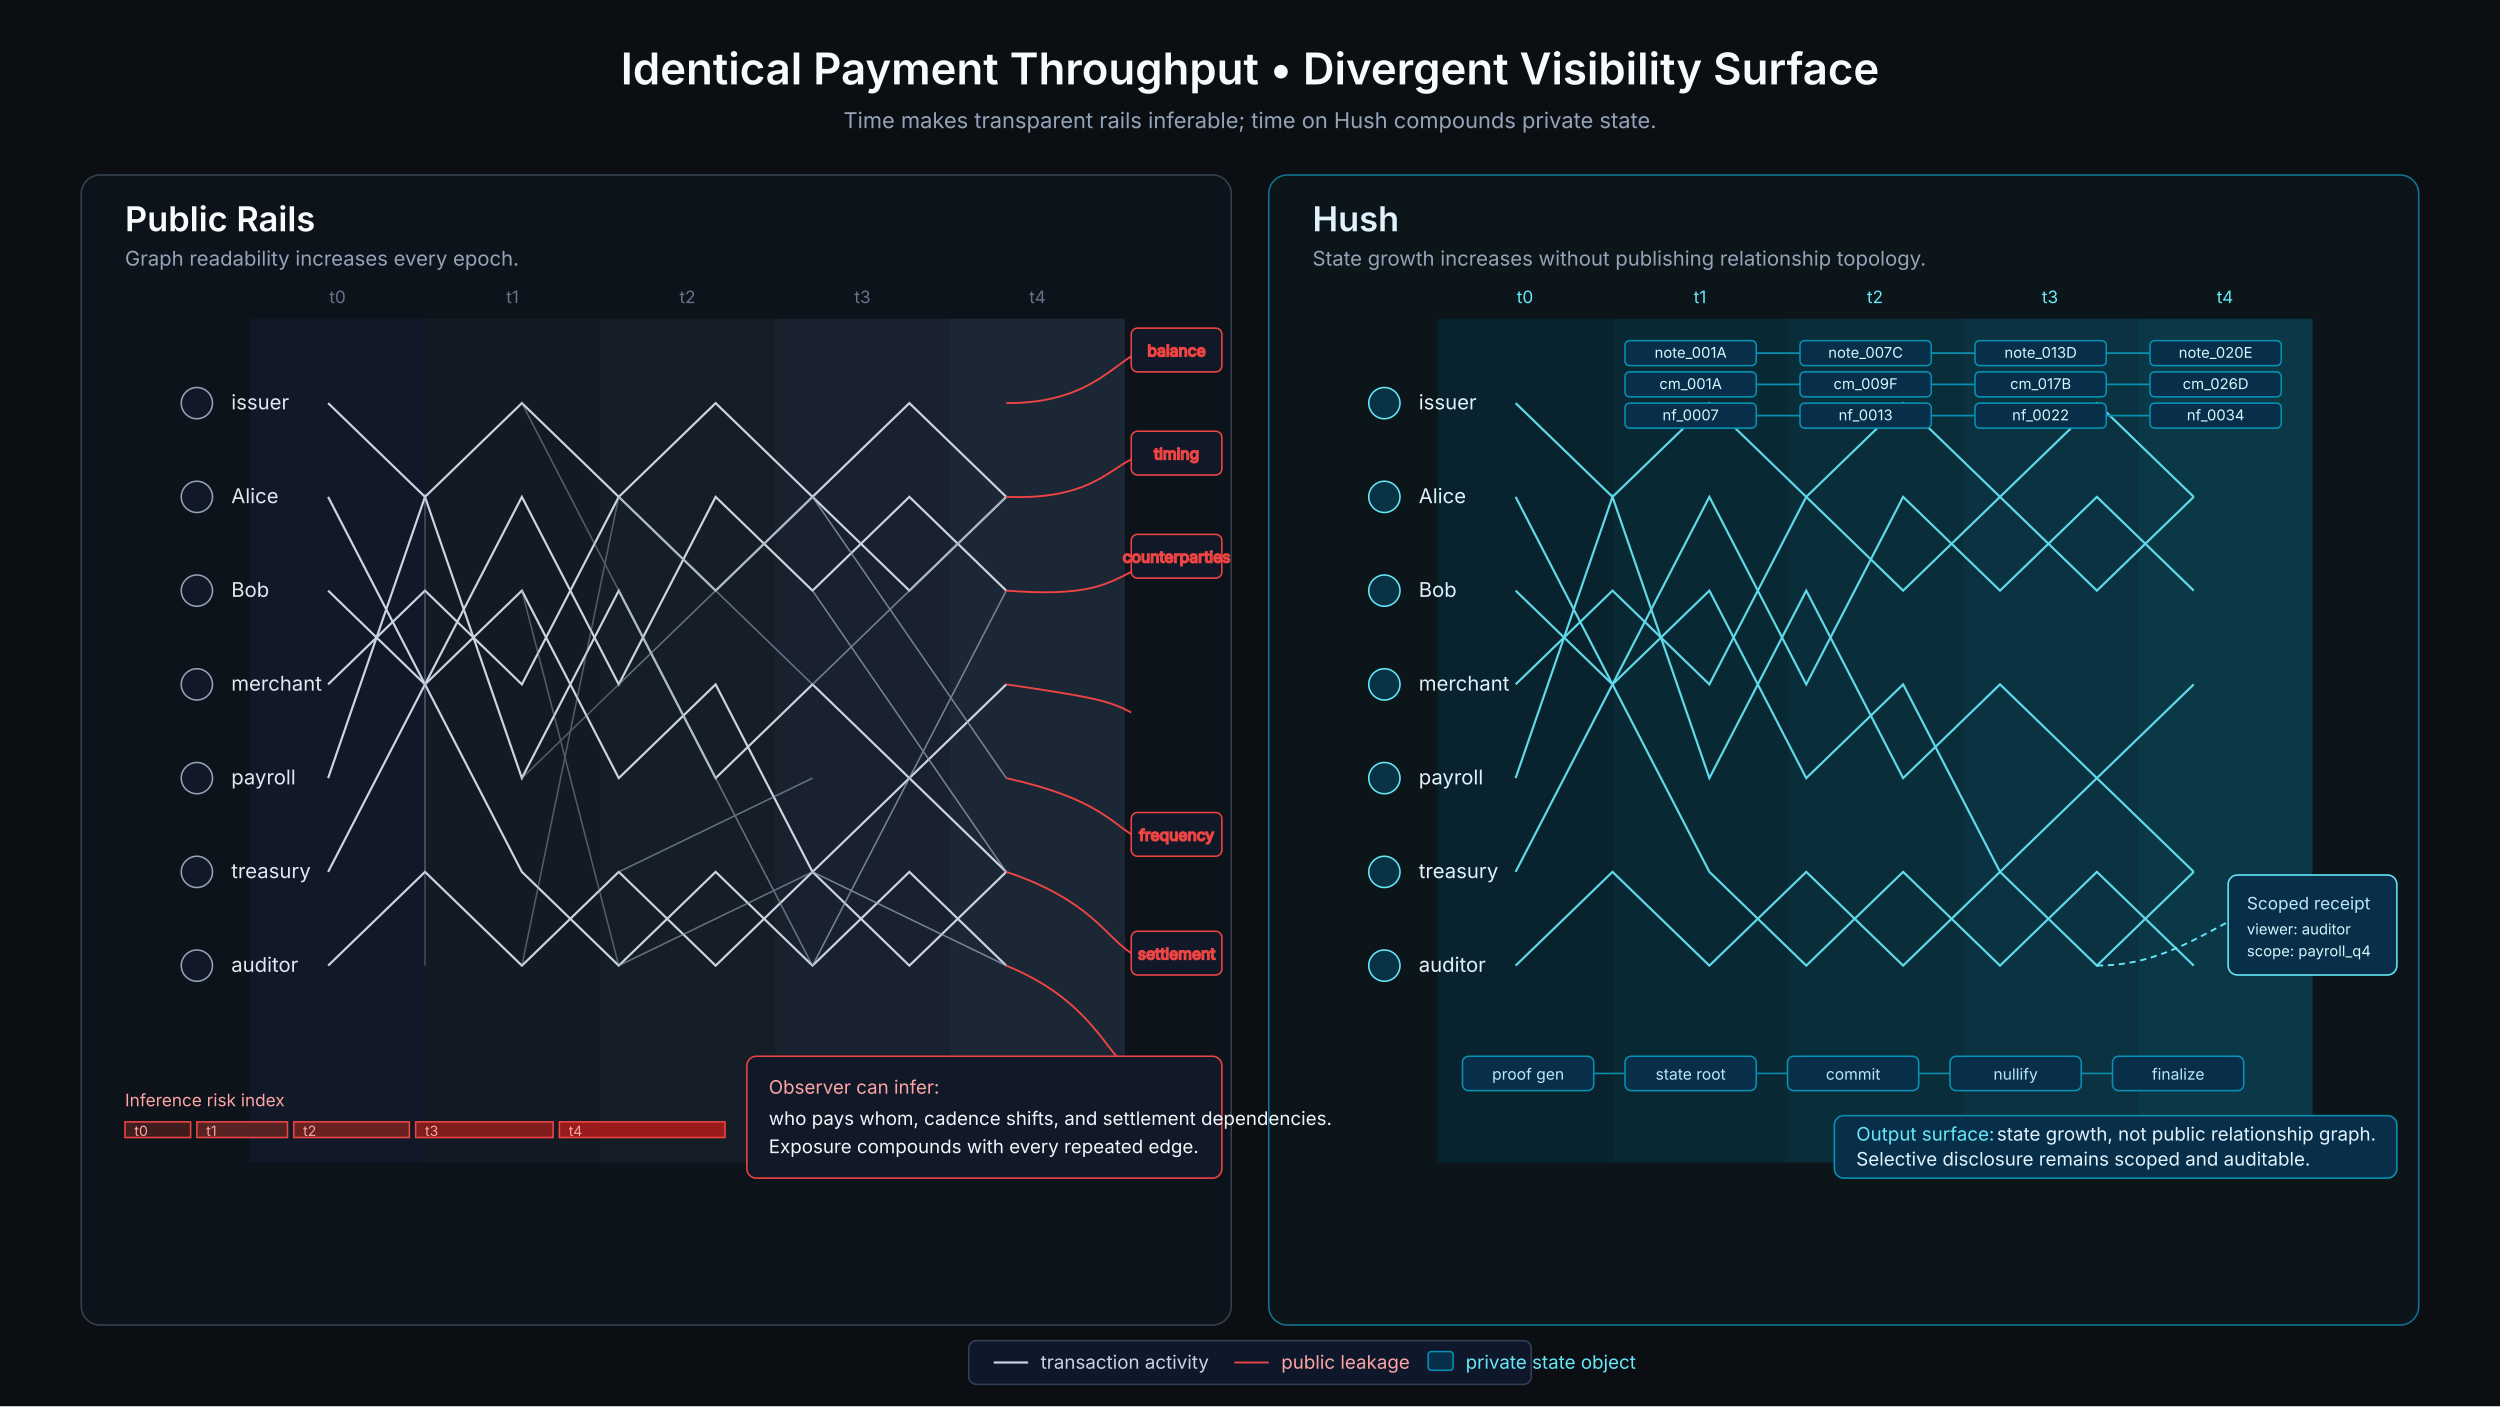
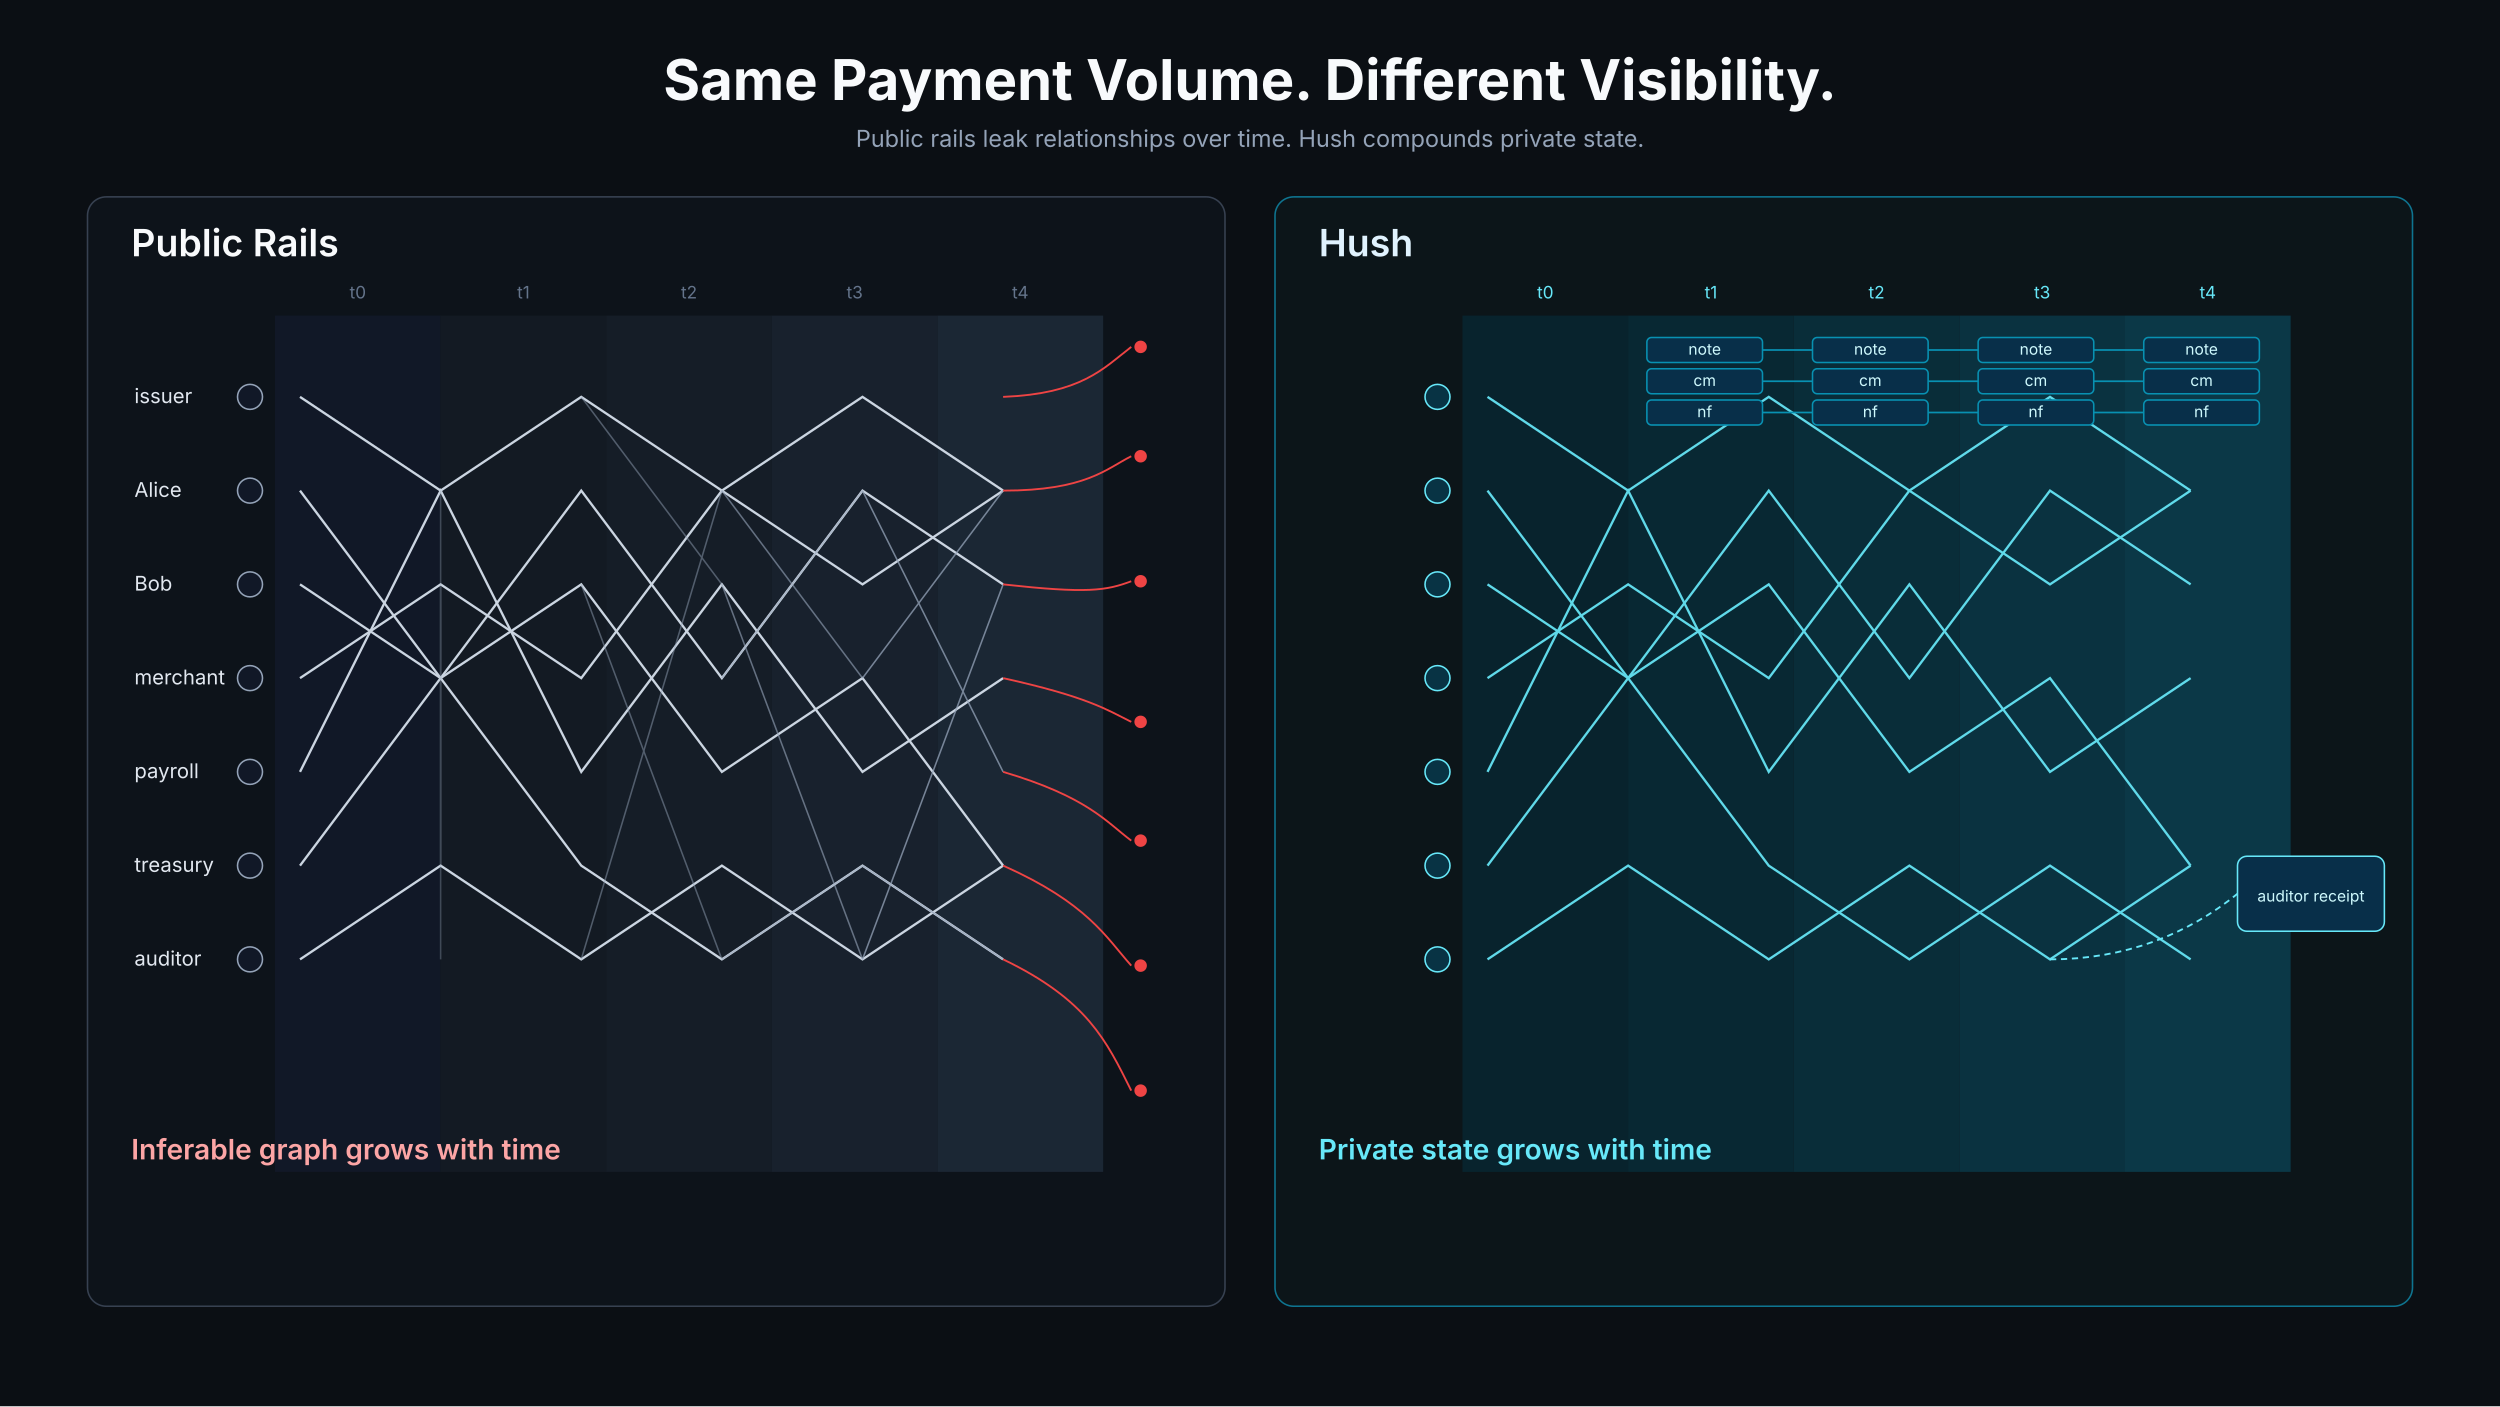
<svg xmlns="http://www.w3.org/2000/svg" width="1600" height="900" viewBox="0 0 1600 900" fill="none">
  <g id="canvas">
-     <rect x="0" y="0" width="1600" height="900" fill="#0B0F14" />
+     <rect width="1600" height="900" fill="#0B0F14" />
  </g>
  <g id="header">
-     <text x="800" y="54" text-anchor="middle" font-family="Inter, Arial, sans-serif" font-size="28" font-weight="600" fill="#F8FAFC">Identical Payment Throughput • Divergent Visibility Surface</text>
-     <text x="800" y="82" text-anchor="middle" font-family="Inter, Arial, sans-serif" font-size="14" fill="#94A3B8">Time makes transparent rails inferable; time on Hush compounds private state.</text>
+     <text x="800" y="64" text-anchor="middle" font-family="Inter, Arial, sans-serif" font-size="36" font-weight="700" fill="#F8FAFC">Same Payment Volume. Different Visibility.</text>
+     <text x="800" y="94" text-anchor="middle" font-family="Inter, Arial, sans-serif" font-size="15" fill="#94A3B8">Public rails leak relationships over time. Hush compounds private state.</text>
  </g>
  <g id="panels">
-     <rect x="52" y="112" width="736" height="736" rx="12" fill="#0D131A" stroke="#374151" />
-     <rect x="812" y="112" width="736" height="736" rx="12" fill="#0C1519" stroke="#0E7490" />
-     <text x="80" y="148" font-family="Inter, Arial, sans-serif" font-size="22" font-weight="600" fill="#F8FAFC">Public Rails</text>
-     <text x="80" y="170" font-family="Inter, Arial, sans-serif" font-size="13" fill="#94A3B8">Graph readability increases every epoch.</text>
-     <text x="840" y="148" font-family="Inter, Arial, sans-serif" font-size="22" font-weight="600" fill="#E0F2FE">Hush</text>
-     <text x="840" y="170" font-family="Inter, Arial, sans-serif" font-size="13" fill="#94A3B8">State growth increases without publishing relationship topology.</text>
+     <rect x="56" y="126" width="728" height="710" rx="12" fill="#0D131A" stroke="#374151" />
+     <rect x="816" y="126" width="728" height="710" rx="12" fill="#0C1519" stroke="#0E7490" />
+     <text x="84" y="164" font-family="Inter, Arial, sans-serif" font-size="24" font-weight="600" fill="#F8FAFC">Public Rails</text>
+     <text x="844" y="164" font-family="Inter, Arial, sans-serif" font-size="24" font-weight="600" fill="#E0F2FE">Hush</text>
  </g>
-   <g id="temporal-rails">
-     <g id="left-epochs">
-       <rect x="160" y="204" width="112" height="540" fill="#111827" />
-       <rect x="272" y="204" width="112" height="540" fill="#131A23" />
-       <rect x="384" y="204" width="112" height="540" fill="#151D27" />
-       <rect x="496" y="204" width="112" height="540" fill="#18212D" />
-       <rect x="608" y="204" width="112" height="540" fill="#1B2734" />
-       <text x="216" y="194" text-anchor="middle" font-family="Inter, Arial, sans-serif" font-size="11" fill="#64748B">t0</text>
-       <text x="328" y="194" text-anchor="middle" font-family="Inter, Arial, sans-serif" font-size="11" fill="#64748B">t1</text>
-       <text x="440" y="194" text-anchor="middle" font-family="Inter, Arial, sans-serif" font-size="11" fill="#64748B">t2</text>
-       <text x="552" y="194" text-anchor="middle" font-family="Inter, Arial, sans-serif" font-size="11" fill="#64748B">t3</text>
-       <text x="664" y="194" text-anchor="middle" font-family="Inter, Arial, sans-serif" font-size="11" fill="#64748B">t4</text>
+   <g id="timelines" font-family="Inter, Arial, sans-serif" font-size="11">
+     <g id="left-time">
+       <rect x="176" y="202" width="106" height="548" fill="#111827" />
+       <rect x="282" y="202" width="106" height="548" fill="#131A23" />
+       <rect x="388" y="202" width="106" height="548" fill="#151D27" />
+       <rect x="494" y="202" width="106" height="548" fill="#18212D" />
+       <rect x="600" y="202" width="106" height="548" fill="#1B2734" />
+       <text x="229" y="191" text-anchor="middle" fill="#64748B">t0</text>
+       <text x="335" y="191" text-anchor="middle" fill="#64748B">t1</text>
+       <text x="441" y="191" text-anchor="middle" fill="#64748B">t2</text>
+       <text x="547" y="191" text-anchor="middle" fill="#64748B">t3</text>
+       <text x="653" y="191" text-anchor="middle" fill="#64748B">t4</text>
    </g>
-     <g id="right-epochs">
-       <rect x="920" y="204" width="112" height="540" fill="#08232D" />
-       <rect x="1032" y="204" width="112" height="540" fill="#082833" />
-       <rect x="1144" y="204" width="112" height="540" fill="#092D39" />
-       <rect x="1256" y="204" width="112" height="540" fill="#0A3240" />
-       <rect x="1368" y="204" width="112" height="540" fill="#0B3847" />
-       <text x="976" y="194" text-anchor="middle" font-family="Inter, Arial, sans-serif" font-size="11" fill="#67E8F9">t0</text>
-       <text x="1088" y="194" text-anchor="middle" font-family="Inter, Arial, sans-serif" font-size="11" fill="#67E8F9">t1</text>
-       <text x="1200" y="194" text-anchor="middle" font-family="Inter, Arial, sans-serif" font-size="11" fill="#67E8F9">t2</text>
-       <text x="1312" y="194" text-anchor="middle" font-family="Inter, Arial, sans-serif" font-size="11" fill="#67E8F9">t3</text>
-       <text x="1424" y="194" text-anchor="middle" font-family="Inter, Arial, sans-serif" font-size="11" fill="#67E8F9">t4</text>
+     <g id="right-time">
+       <rect x="936" y="202" width="106" height="548" fill="#08232D" />
+       <rect x="1042" y="202" width="106" height="548" fill="#082833" />
+       <rect x="1148" y="202" width="106" height="548" fill="#092D39" />
+       <rect x="1254" y="202" width="106" height="548" fill="#0A3240" />
+       <rect x="1360" y="202" width="106" height="548" fill="#0B3847" />
+       <text x="989" y="191" text-anchor="middle" fill="#67E8F9">t0</text>
+       <text x="1095" y="191" text-anchor="middle" fill="#67E8F9">t1</text>
+       <text x="1201" y="191" text-anchor="middle" fill="#67E8F9">t2</text>
+       <text x="1307" y="191" text-anchor="middle" fill="#67E8F9">t3</text>
+       <text x="1413" y="191" text-anchor="middle" fill="#67E8F9">t4</text>
    </g>
  </g>
-   <g id="actors">
-     <g id="left-actors" font-family="Inter, Arial, sans-serif" font-size="13" fill="#E2E8F0">
-       <circle cx="126" cy="258" r="10" fill="#111827" stroke="#94A3B8" />
-       <text x="148" y="262">issuer</text>
-       <circle cx="126" cy="318" r="10" fill="#111827" stroke="#94A3B8" />
-       <text x="148" y="322">Alice</text>
-       <circle cx="126" cy="378" r="10" fill="#111827" stroke="#94A3B8" />
-       <text x="148" y="382">Bob</text>
-       <circle cx="126" cy="438" r="10" fill="#111827" stroke="#94A3B8" />
-       <text x="148" y="442">merchant</text>
-       <circle cx="126" cy="498" r="10" fill="#111827" stroke="#94A3B8" />
-       <text x="148" y="502">payroll</text>
-       <circle cx="126" cy="558" r="10" fill="#111827" stroke="#94A3B8" />
-       <text x="148" y="562">treasury</text>
-       <circle cx="126" cy="618" r="10" fill="#111827" stroke="#94A3B8" />
-       <text x="148" y="622">auditor</text>
+   <g id="actor-rows" font-family="Inter, Arial, sans-serif" font-size="13" fill="#E2E8F0">
+     <g id="labels">
+       <text x="86" y="258">issuer</text>
+       <text x="86" y="318">Alice</text>
+       <text x="86" y="378">Bob</text>
+       <text x="86" y="438">merchant</text>
+       <text x="86" y="498">payroll</text>
+       <text x="86" y="558">treasury</text>
+       <text x="86" y="618">auditor</text>
    </g>
-     <g id="right-actors" font-family="Inter, Arial, sans-serif" font-size="13" fill="#E0F2FE">
-       <circle cx="886" cy="258" r="10" fill="#083344" stroke="#67E8F9" />
-       <text x="908" y="262">issuer</text>
-       <circle cx="886" cy="318" r="10" fill="#083344" stroke="#67E8F9" />
-       <text x="908" y="322">Alice</text>
-       <circle cx="886" cy="378" r="10" fill="#083344" stroke="#67E8F9" />
-       <text x="908" y="382">Bob</text>
-       <circle cx="886" cy="438" r="10" fill="#083344" stroke="#67E8F9" />
-       <text x="908" y="442">merchant</text>
-       <circle cx="886" cy="498" r="10" fill="#083344" stroke="#67E8F9" />
-       <text x="908" y="502">payroll</text>
-       <circle cx="886" cy="558" r="10" fill="#083344" stroke="#67E8F9" />
-       <text x="908" y="562">treasury</text>
-       <circle cx="886" cy="618" r="10" fill="#083344" stroke="#67E8F9" />
-       <text x="908" y="622">auditor</text>
+     <g id="left-nodes" stroke="#94A3B8" fill="#111827">
+       <circle cx="160" cy="254" r="8" />
+       <circle cx="160" cy="314" r="8" />
+       <circle cx="160" cy="374" r="8" />
+       <circle cx="160" cy="434" r="8" />
+       <circle cx="160" cy="494" r="8" />
+       <circle cx="160" cy="554" r="8" />
+       <circle cx="160" cy="614" r="8" />
+     </g>
+     <g id="right-nodes" stroke="#67E8F9" fill="#083344">
+       <circle cx="920" cy="254" r="8" />
+       <circle cx="920" cy="314" r="8" />
+       <circle cx="920" cy="374" r="8" />
+       <circle cx="920" cy="434" r="8" />
+       <circle cx="920" cy="494" r="8" />
+       <circle cx="920" cy="554" r="8" />
+       <circle cx="920" cy="614" r="8" />
    </g>
  </g>
  <g id="public-rails-side">
-     <g id="public-transaction-volume" stroke="#CBD5E1" stroke-width="1.4">
-       <path d="M210 258 L272 318 L334 258 L396 318 L458 258 L520 318 L582 258 L644 318" />
-       <path d="M210 318 L272 438 L334 378 L396 498 L458 438 L520 558 L582 498 L644 558" />
-       <path d="M210 378 L272 438 L334 558 L396 618 L458 558 L520 618 L582 558 L644 618" />
-       <path d="M210 438 L272 378 L334 438 L396 318 L458 378 L520 318 L582 378 L644 318" />
-       <path d="M210 498 L272 318 L334 498 L396 378 L458 498 L520 438 L582 498 L644 438" />
-       <path d="M210 558 L272 438 L334 318 L396 438 L458 318 L520 378 L582 318 L644 378" />
-       <path d="M210 618 L272 558 L334 618 L396 558 L458 618 L520 558 L582 618 L644 558" />
+     <g id="public-transaction-volume" stroke="#CBD5E1" stroke-width="1.5">
+       <path d="M192 254 L282 314 L372 254 L462 314 L552 254 L642 314" />
+       <path d="M192 314 L282 434 L372 374 L462 494 L552 434 L642 554" />
+       <path d="M192 374 L282 434 L372 554 L462 614 L552 554 L642 614" />
+       <path d="M192 434 L282 374 L372 434 L462 314 L552 374 L642 314" />
+       <path d="M192 494 L282 314 L372 494 L462 374 L552 494 L642 434" />
+       <path d="M192 554 L282 434 L372 314 L462 434 L552 314 L642 374" />
+       <path d="M192 614 L282 554 L372 614 L462 554 L552 614 L642 554" />
    </g>
-     <g id="public-relationship-accumulation" stroke="#94A3B8" stroke-width="1">
-       <g id="epoch-t1-links" opacity="0.38">
-         <line x1="272" y1="318" x2="272" y2="438" />
-         <line x1="272" y1="438" x2="272" y2="558" />
-         <line x1="272" y1="378" x2="272" y2="618" />
+     <g id="public-graph-density" stroke="#94A3B8" stroke-width="1">
+       <g id="d1" opacity="0.35">
+         <line x1="282" y1="314" x2="282" y2="554" />
+         <line x1="282" y1="374" x2="282" y2="614" />
      </g>
-       <g id="epoch-t2-links" opacity="0.48">
-         <line x1="334" y1="258" x2="396" y2="378" />
-         <line x1="334" y1="378" x2="396" y2="618" />
-         <line x1="334" y1="498" x2="396" y2="438" />
-         <line x1="334" y1="618" x2="396" y2="318" />
+       <g id="d2" opacity="0.48">
+         <line x1="372" y1="254" x2="462" y2="374" />
+         <line x1="372" y1="374" x2="462" y2="614" />
+         <line x1="372" y1="614" x2="462" y2="314" />
      </g>
-       <g id="epoch-t3-links" opacity="0.62">
-         <line x1="396" y1="318" x2="520" y2="438" />
-         <line x1="396" y1="438" x2="520" y2="318" />
-         <line x1="396" y1="558" x2="520" y2="498" />
-         <line x1="396" y1="618" x2="520" y2="558" />
-         <line x1="396" y1="378" x2="520" y2="618" />
+       <g id="d3" opacity="0.62">
+         <line x1="462" y1="314" x2="552" y2="434" />
+         <line x1="462" y1="434" x2="552" y2="314" />
+         <line x1="462" y1="614" x2="552" y2="554" />
+         <line x1="462" y1="374" x2="552" y2="614" />
      </g>
-       <g id="epoch-t4-links" opacity="0.74">
-         <line x1="520" y1="318" x2="644" y2="498" />
-         <line x1="520" y1="438" x2="644" y2="318" />
-         <line x1="520" y1="558" x2="644" y2="618" />
-         <line x1="520" y1="378" x2="644" y2="558" />
-         <line x1="520" y1="618" x2="644" y2="378" />
+       <g id="d4" opacity="0.76">
+         <line x1="552" y1="314" x2="642" y2="494" />
+         <line x1="552" y1="434" x2="642" y2="314" />
+         <line x1="552" y1="554" x2="642" y2="614" />
+         <line x1="552" y1="614" x2="642" y2="374" />
      </g>
    </g>
    <g id="metadata-leakage" stroke="#EF4444" stroke-width="1.2">
-       <path d="M644 258 C690 258, 706 240, 724 228" />
-       <path d="M644 318 C695 320, 708 302, 724 294" />
-       <path d="M644 378 C696 382, 708 374, 724 366" />
-       <path d="M644 438 C698 446, 709 448, 724 456" />
-       <path d="M644 498 C698 510, 709 524, 724 534" />
-       <path d="M644 558 C698 576, 708 600, 724 610" />
-       <path d="M644 618 C698 640, 708 674, 724 686" />
+       <path d="M642 254 C692 252,706 236,724 222" />
+       <path d="M642 314 C695 314,708 300,724 292" />
+       <path d="M642 374 C696 380,708 378,724 372" />
+       <path d="M642 434 C696 446,708 454,724 462" />
+       <path d="M642 494 C696 510,708 526,724 538" />
+       <path d="M642 554 C696 578,708 600,724 618" />
+       <path d="M642 614 C696 640,708 666,724 698" />
    </g>
-     <g id="metadata-boxes" fill="#111827" stroke="#EF4444" font-family="Inter, Arial, sans-serif" font-size="10" fill-opacity="1">
-       <rect x="724" y="210" width="58" height="28" rx="4" />
-       <text x="753" y="228" text-anchor="middle" fill="#FECACA">balance</text>
-       <rect x="724" y="276" width="58" height="28" rx="4" />
-       <text x="753" y="294" text-anchor="middle" fill="#FECACA">timing</text>
-       <rect x="724" y="342" width="58" height="28" rx="4" />
-       <text x="753" y="360" text-anchor="middle" fill="#FECACA">counterparties</text>
-       <rect x="724" y="520" width="58" height="28" rx="4" />
-       <text x="753" y="538" text-anchor="middle" fill="#FECACA">frequency</text>
-       <rect x="724" y="596" width="58" height="28" rx="4" />
-       <text x="753" y="614" text-anchor="middle" fill="#FECACA">settlement</text>
+     <g id="leak-points" fill="#EF4444">
+       <circle cx="730" cy="222" r="4" />
+       <circle cx="730" cy="292" r="4" />
+       <circle cx="730" cy="372" r="4" />
+       <circle cx="730" cy="462" r="4" />
+       <circle cx="730" cy="538" r="4" />
+       <circle cx="730" cy="618" r="4" />
+       <circle cx="730" cy="698" r="4" />
    </g>
-     <g id="inference-risk-index" font-family="Inter, Arial, sans-serif">
-       <text x="80" y="708" font-size="11" fill="#FCA5A5">Inference risk index</text>
-       <rect x="80" y="718" width="42" height="10" fill="#3F1D1D" stroke="#EF4444" />
-       <text x="86" y="727" font-size="9" fill="#FCA5A5">t0</text>
-       <rect x="126" y="718" width="58" height="10" fill="#572222" stroke="#EF4444" />
-       <text x="132" y="727" font-size="9" fill="#FCA5A5">t1</text>
-       <rect x="188" y="718" width="74" height="10" fill="#6B2121" stroke="#EF4444" />
-       <text x="194" y="727" font-size="9" fill="#FCA5A5">t2</text>
-       <rect x="266" y="718" width="88" height="10" fill="#7F1D1D" stroke="#EF4444" />
-       <text x="272" y="727" font-size="9" fill="#FCA5A5">t3</text>
-       <rect x="358" y="718" width="106" height="10" fill="#991B1B" stroke="#EF4444" />
-       <text x="364" y="727" font-size="9" fill="#FCA5A5">t4</text>
-     </g>
-     <g id="observer-callout">
-       <rect x="478" y="676" width="304" height="78" rx="6" fill="#111827" stroke="#EF4444" />
-       <text x="492" y="700" font-family="Inter, Arial, sans-serif" font-size="12" fill="#FCA5A5">Observer can infer:</text>
-       <text x="492" y="720" font-family="Inter, Arial, sans-serif" font-size="12" fill="#F1F5F9">who pays whom, cadence shifts, and settlement dependencies.</text>
-       <text x="492" y="738" font-family="Inter, Arial, sans-serif" font-size="12" fill="#F1F5F9">Exposure compounds with every repeated edge.</text>
+     <g id="public-outcome">
+       <text x="84" y="742" font-family="Inter, Arial, sans-serif" font-size="18" font-weight="600" fill="#FCA5A5">Inferable graph grows with time</text>
    </g>
  </g>
  <g id="hush-side">
-     <g id="hush-transaction-volume" stroke="#67E8F9" stroke-width="1.4" opacity="0.92">
-       <path d="M970 258 L1032 318 L1094 258 L1156 318 L1218 258 L1280 318 L1342 258 L1404 318" />
-       <path d="M970 318 L1032 438 L1094 378 L1156 498 L1218 438 L1280 558 L1342 498 L1404 558" />
-       <path d="M970 378 L1032 438 L1094 558 L1156 618 L1218 558 L1280 618 L1342 558 L1404 618" />
-       <path d="M970 438 L1032 378 L1094 438 L1156 318 L1218 378 L1280 318 L1342 378 L1404 318" />
-       <path d="M970 498 L1032 318 L1094 498 L1156 378 L1218 498 L1280 438 L1342 498 L1404 438" />
-       <path d="M970 558 L1032 438 L1094 318 L1156 438 L1218 318 L1280 378 L1342 318 L1404 378" />
-       <path d="M970 618 L1032 558 L1094 618 L1156 558 L1218 618 L1280 558 L1342 618 L1404 558" />
+     <g id="hush-transaction-volume" stroke="#67E8F9" stroke-width="1.5" opacity="0.92">
+       <path d="M952 254 L1042 314 L1132 254 L1222 314 L1312 254 L1402 314" />
+       <path d="M952 314 L1042 434 L1132 374 L1222 494 L1312 434 L1402 554" />
+       <path d="M952 374 L1042 434 L1132 554 L1222 614 L1312 554 L1402 614" />
+       <path d="M952 434 L1042 374 L1132 434 L1222 314 L1312 374 L1402 314" />
+       <path d="M952 494 L1042 314 L1132 494 L1222 374 L1312 494 L1402 434" />
+       <path d="M952 554 L1042 434 L1132 314 L1222 434 L1312 314 L1402 374" />
+       <path d="M952 614 L1042 554 L1132 614 L1222 554 L1312 614 L1402 554" />
    </g>
-     <g id="private-state-system" font-family="JetBrains Mono, Inter, monospace" font-size="9.5">
-       <g id="state-t1">
-         <rect x="1040" y="218" width="84" height="16" rx="3" fill="#082F49" stroke="#0891B2" />
-         <text x="1082" y="229" text-anchor="middle" fill="#CFFAFE">note_001A</text>
-         <rect x="1040" y="238" width="84" height="16" rx="3" fill="#082F49" stroke="#0891B2" />
-         <text x="1082" y="249" text-anchor="middle" fill="#CFFAFE">cm_001A</text>
-         <rect x="1040" y="258" width="84" height="16" rx="3" fill="#082F49" stroke="#0891B2" />
-         <text x="1082" y="269" text-anchor="middle" fill="#CFFAFE">nf_0007</text>
+     <g id="private-state-growth" font-family="JetBrains Mono, Inter, monospace" font-size="10" fill="#CFFAFE">
+       <g id="s1">
+         <rect x="1054" y="216" width="74" height="16" rx="3" fill="#082F49" stroke="#0891B2" />
+         <text x="1091" y="227" text-anchor="middle">note</text>
+         <rect x="1054" y="236" width="74" height="16" rx="3" fill="#082F49" stroke="#0891B2" />
+         <text x="1091" y="247" text-anchor="middle">cm</text>
+         <rect x="1054" y="256" width="74" height="16" rx="3" fill="#082F49" stroke="#0891B2" />
+         <text x="1091" y="267" text-anchor="middle">nf</text>
      </g>
-       <g id="state-t2">
-         <rect x="1152" y="218" width="84" height="16" rx="3" fill="#082F49" stroke="#0891B2" />
-         <text x="1194" y="229" text-anchor="middle" fill="#CFFAFE">note_007C</text>
-         <rect x="1152" y="238" width="84" height="16" rx="3" fill="#082F49" stroke="#0891B2" />
-         <text x="1194" y="249" text-anchor="middle" fill="#CFFAFE">cm_009F</text>
-         <rect x="1152" y="258" width="84" height="16" rx="3" fill="#082F49" stroke="#0891B2" />
-         <text x="1194" y="269" text-anchor="middle" fill="#CFFAFE">nf_0013</text>
+       <g id="s2">
+         <rect x="1160" y="216" width="74" height="16" rx="3" fill="#082F49" stroke="#0891B2" />
+         <text x="1197" y="227" text-anchor="middle">note</text>
+         <rect x="1160" y="236" width="74" height="16" rx="3" fill="#082F49" stroke="#0891B2" />
+         <text x="1197" y="247" text-anchor="middle">cm</text>
+         <rect x="1160" y="256" width="74" height="16" rx="3" fill="#082F49" stroke="#0891B2" />
+         <text x="1197" y="267" text-anchor="middle">nf</text>
      </g>
-       <g id="state-t3">
-         <rect x="1264" y="218" width="84" height="16" rx="3" fill="#082F49" stroke="#0891B2" />
-         <text x="1306" y="229" text-anchor="middle" fill="#CFFAFE">note_013D</text>
-         <rect x="1264" y="238" width="84" height="16" rx="3" fill="#082F49" stroke="#0891B2" />
-         <text x="1306" y="249" text-anchor="middle" fill="#CFFAFE">cm_017B</text>
-         <rect x="1264" y="258" width="84" height="16" rx="3" fill="#082F49" stroke="#0891B2" />
-         <text x="1306" y="269" text-anchor="middle" fill="#CFFAFE">nf_0022</text>
+       <g id="s3">
+         <rect x="1266" y="216" width="74" height="16" rx="3" fill="#082F49" stroke="#0891B2" />
+         <text x="1303" y="227" text-anchor="middle">note</text>
+         <rect x="1266" y="236" width="74" height="16" rx="3" fill="#082F49" stroke="#0891B2" />
+         <text x="1303" y="247" text-anchor="middle">cm</text>
+         <rect x="1266" y="256" width="74" height="16" rx="3" fill="#082F49" stroke="#0891B2" />
+         <text x="1303" y="267" text-anchor="middle">nf</text>
      </g>
-       <g id="state-t4">
-         <rect x="1376" y="218" width="84" height="16" rx="3" fill="#082F49" stroke="#0891B2" />
-         <text x="1418" y="229" text-anchor="middle" fill="#CFFAFE">note_020E</text>
-         <rect x="1376" y="238" width="84" height="16" rx="3" fill="#082F49" stroke="#0891B2" />
-         <text x="1418" y="249" text-anchor="middle" fill="#CFFAFE">cm_026D</text>
-         <rect x="1376" y="258" width="84" height="16" rx="3" fill="#082F49" stroke="#0891B2" />
-         <text x="1418" y="269" text-anchor="middle" fill="#CFFAFE">nf_0034</text>
+       <g id="s4">
+         <rect x="1372" y="216" width="74" height="16" rx="3" fill="#082F49" stroke="#0891B2" />
+         <text x="1409" y="227" text-anchor="middle">note</text>
+         <rect x="1372" y="236" width="74" height="16" rx="3" fill="#082F49" stroke="#0891B2" />
+         <text x="1409" y="247" text-anchor="middle">cm</text>
+         <rect x="1372" y="256" width="74" height="16" rx="3" fill="#082F49" stroke="#0891B2" />
+         <text x="1409" y="267" text-anchor="middle">nf</text>
      </g>
    </g>
-     <g id="state-transition-bus" stroke="#0891B2" stroke-width="1.1">
-       <line x1="1124" y1="226" x2="1152" y2="226" />
-       <line x1="1124" y1="246" x2="1152" y2="246" />
-       <line x1="1124" y1="266" x2="1152" y2="266" />
-       <line x1="1236" y1="226" x2="1264" y2="226" />
-       <line x1="1236" y1="246" x2="1264" y2="246" />
-       <line x1="1236" y1="266" x2="1264" y2="266" />
-       <line x1="1348" y1="226" x2="1376" y2="226" />
-       <line x1="1348" y1="246" x2="1376" y2="246" />
-       <line x1="1348" y1="266" x2="1376" y2="266" />
+     <g id="state-links" stroke="#0891B2" stroke-width="1.1">
+       <line x1="1128" y1="224" x2="1160" y2="224" />
+       <line x1="1128" y1="244" x2="1160" y2="244" />
+       <line x1="1128" y1="264" x2="1160" y2="264" />
+       <line x1="1234" y1="224" x2="1266" y2="224" />
+       <line x1="1234" y1="244" x2="1266" y2="244" />
+       <line x1="1234" y1="264" x2="1266" y2="264" />
+       <line x1="1340" y1="224" x2="1372" y2="224" />
+       <line x1="1340" y1="244" x2="1372" y2="244" />
+       <line x1="1340" y1="264" x2="1372" y2="264" />
    </g>
-     <g id="system-lane" font-family="Inter, Arial, sans-serif" font-size="10" fill="#BAE6FD">
-       <rect x="936" y="676" width="84" height="22" rx="4" fill="#082F49" stroke="#0891B2" />
-       <text x="978" y="691" text-anchor="middle">proof gen</text>
-       <rect x="1040" y="676" width="84" height="22" rx="4" fill="#082F49" stroke="#0891B2" />
-       <text x="1082" y="691" text-anchor="middle">state root</text>
-       <rect x="1144" y="676" width="84" height="22" rx="4" fill="#082F49" stroke="#0891B2" />
-       <text x="1186" y="691" text-anchor="middle">commit</text>
-       <rect x="1248" y="676" width="84" height="22" rx="4" fill="#082F49" stroke="#0891B2" />
-       <text x="1290" y="691" text-anchor="middle">nullify</text>
-       <rect x="1352" y="676" width="84" height="22" rx="4" fill="#082F49" stroke="#0891B2" />
-       <text x="1394" y="691" text-anchor="middle">finalize</text>
-       <line x1="1020" y1="687" x2="1040" y2="687" stroke="#0891B2" />
-       <line x1="1124" y1="687" x2="1144" y2="687" stroke="#0891B2" />
-       <line x1="1228" y1="687" x2="1248" y2="687" stroke="#0891B2" />
-       <line x1="1332" y1="687" x2="1352" y2="687" stroke="#0891B2" />
+     <g id="scoped-receipt">
+       <path d="M1312 614 C1360 614,1400 598,1432 572" stroke="#67E8F9" stroke-width="1.2" stroke-dasharray="4 3" />
+       <rect x="1432" y="548" width="94" height="48" rx="6" fill="#082F49" stroke="#67E8F9" />
+       <text x="1479" y="577" text-anchor="middle" font-family="Inter, Arial, sans-serif" font-size="10" fill="#CFFAFE">auditor receipt</text>
    </g>
-     <g id="scoped-auditor-receipt">
-       <path d="M1342 618 C1376 618, 1400 604, 1426 590" stroke="#67E8F9" stroke-width="1.2" stroke-dasharray="4 3" />
-       <rect x="1426" y="560" width="108" height="64" rx="6" fill="#082F49" stroke="#67E8F9" />
-       <text x="1438" y="582" font-family="Inter, Arial, sans-serif" font-size="11" fill="#BAE6FD">Scoped receipt</text>
-       <text x="1438" y="598" font-family="JetBrains Mono, Inter, monospace" font-size="9.5" fill="#CFFAFE">viewer: auditor</text>
-       <text x="1438" y="612" font-family="JetBrains Mono, Inter, monospace" font-size="9.5" fill="#CFFAFE">scope: payroll_q4</text>
-     </g>
-     <g id="hush-callout">
-       <rect x="1174" y="714" width="360" height="40" rx="6" fill="#082F49" stroke="#0891B2" />
-       <text x="1188" y="730" font-family="Inter, Arial, sans-serif" font-size="12" fill="#67E8F9">Output surface:</text>
-       <text x="1278" y="730" font-family="Inter, Arial, sans-serif" font-size="12" fill="#E0F2FE">state growth, not public relationship graph.</text>
-       <text x="1188" y="746" font-family="Inter, Arial, sans-serif" font-size="12" fill="#E0F2FE">Selective disclosure remains scoped and auditable.</text>
+     <g id="hush-outcome">
+       <text x="844" y="742" font-family="Inter, Arial, sans-serif" font-size="18" font-weight="600" fill="#67E8F9">Private state grows with time</text>
    </g>
  </g>
-   <g id="legend" font-family="Inter, Arial, sans-serif" font-size="12">
-     <rect x="620" y="858" width="360" height="28" rx="5" fill="#0F172A" stroke="#334155" />
-     <line x1="636" y1="872" x2="658" y2="872" stroke="#CBD5E1" stroke-width="1.4" />
-     <text x="666" y="876" fill="#CBD5E1">transaction activity</text>
-     <line x1="790" y1="872" x2="812" y2="872" stroke="#EF4444" stroke-width="1.2" />
-     <text x="820" y="876" fill="#FCA5A5">public leakage</text>
-     <rect x="914" y="865" width="16" height="12" rx="2" fill="#082F49" stroke="#0891B2" />
-     <text x="938" y="876" fill="#67E8F9">private state object</text>
-   </g>
</svg>
